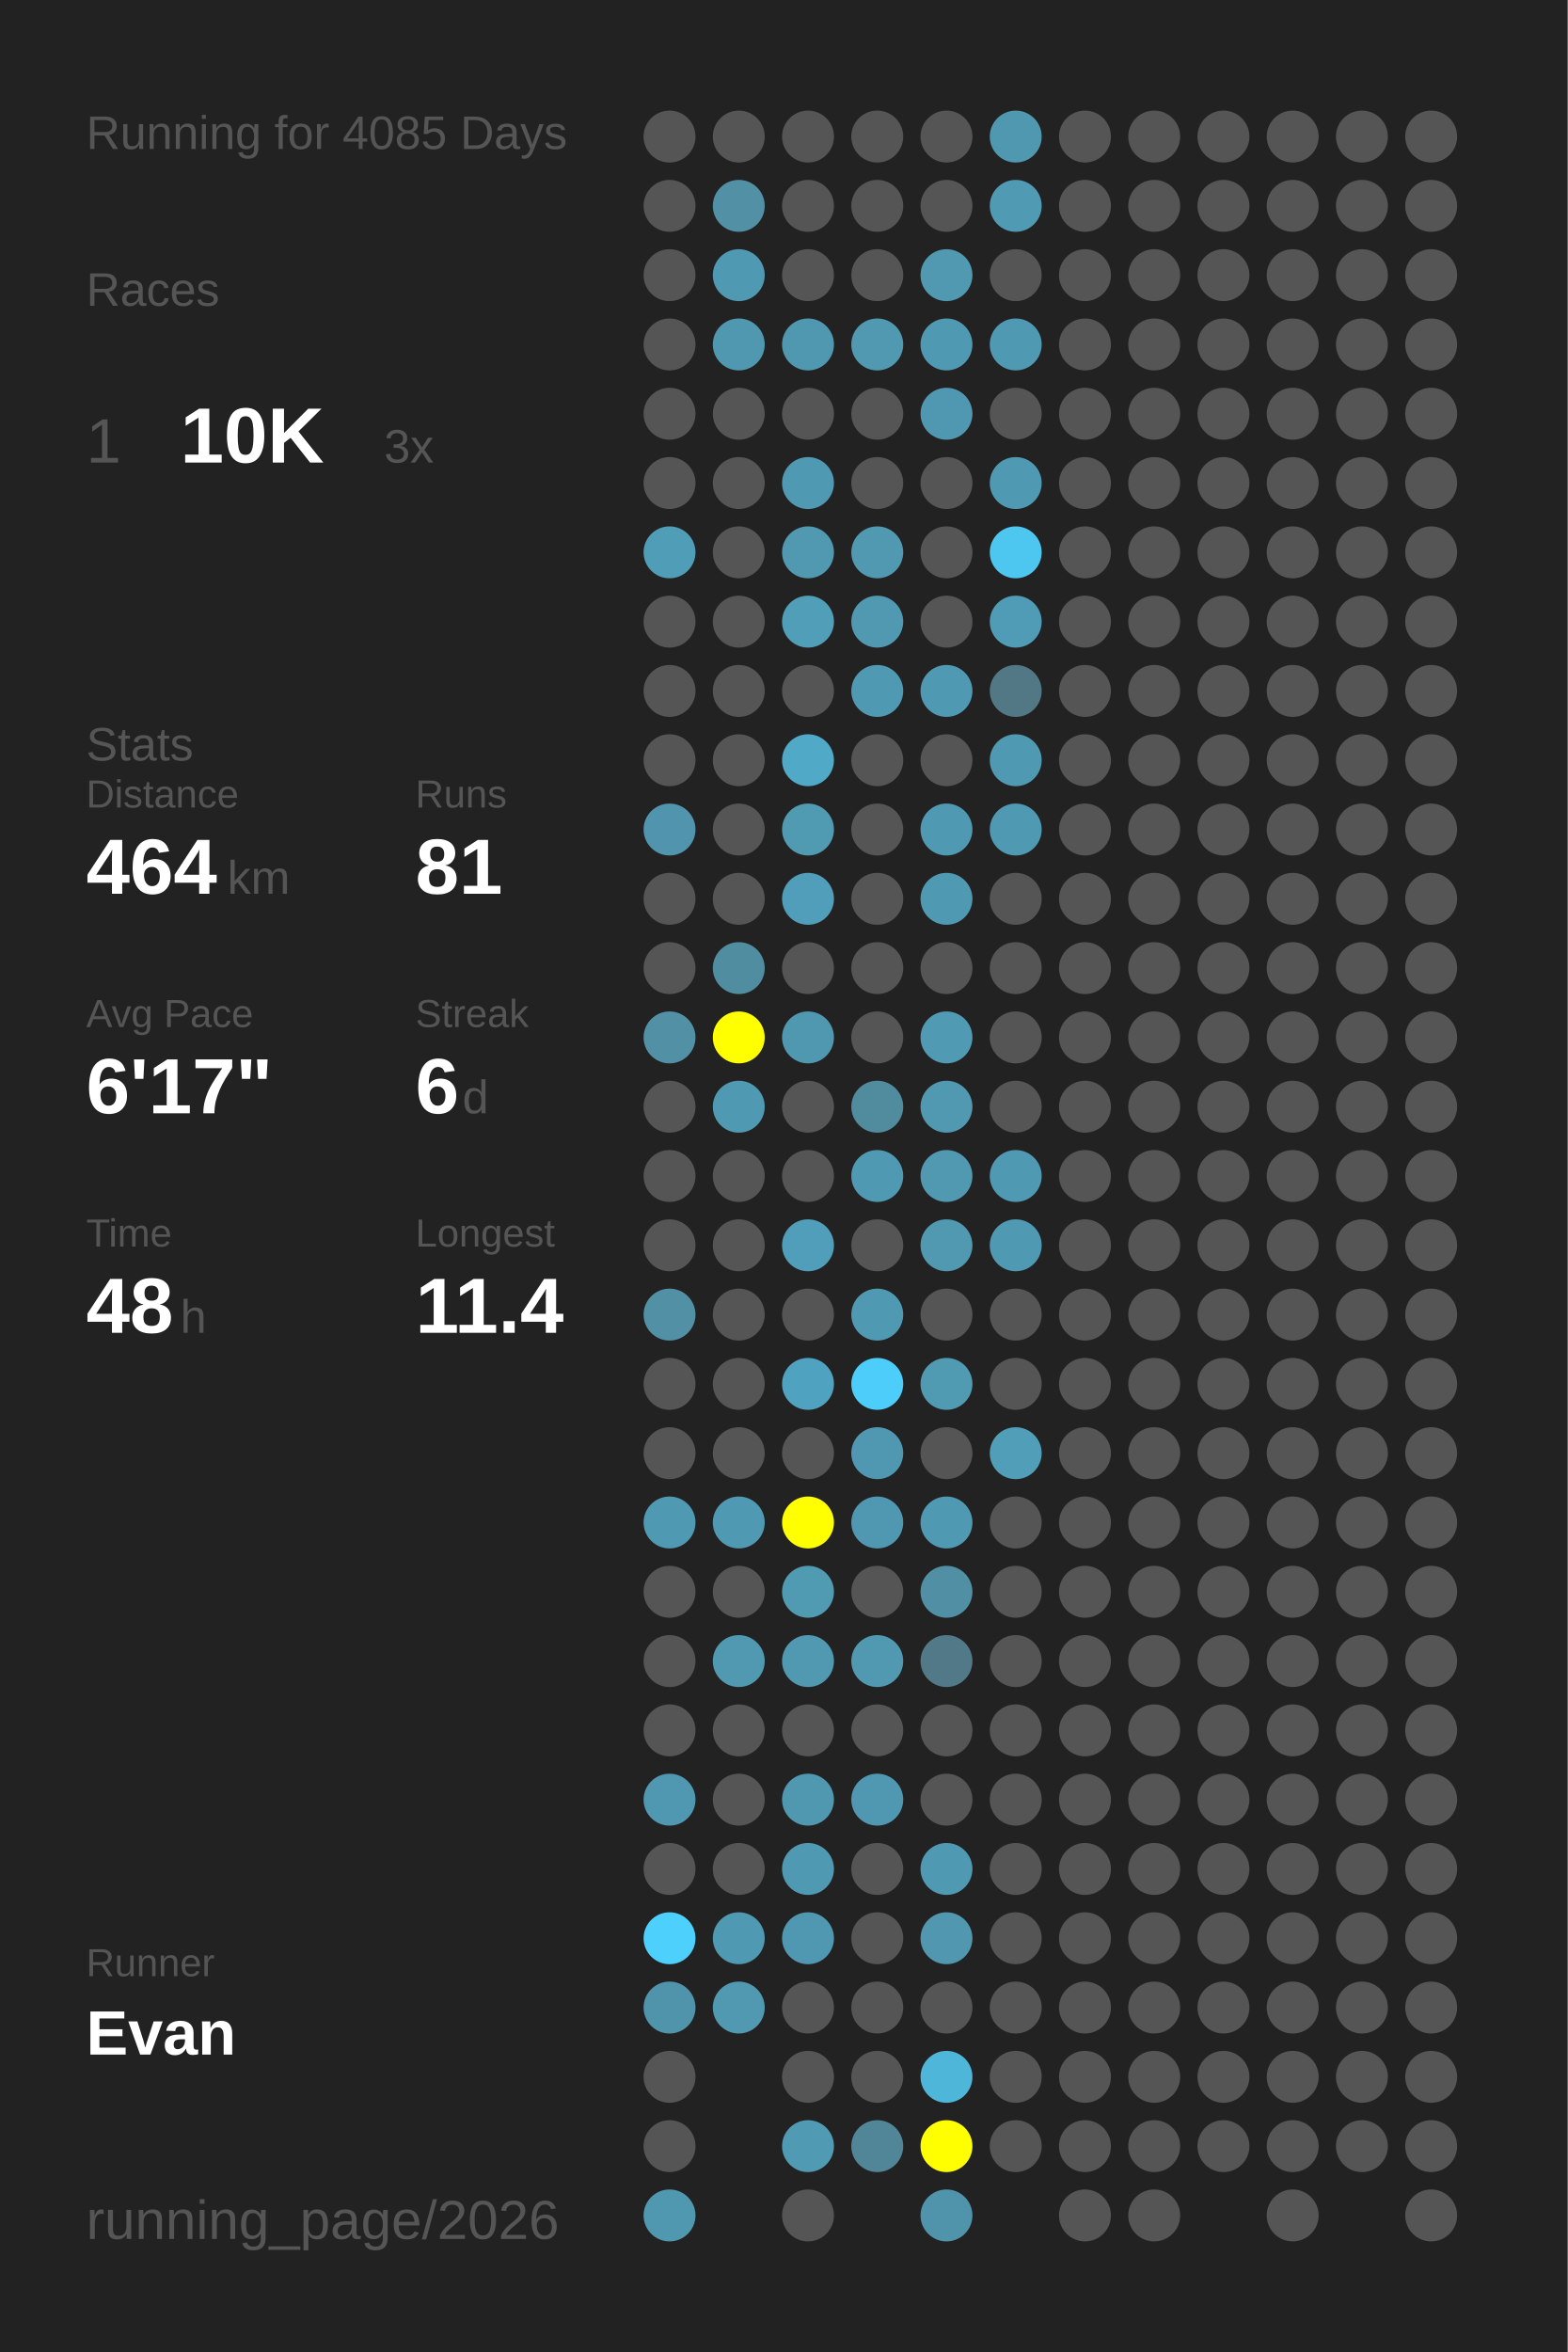
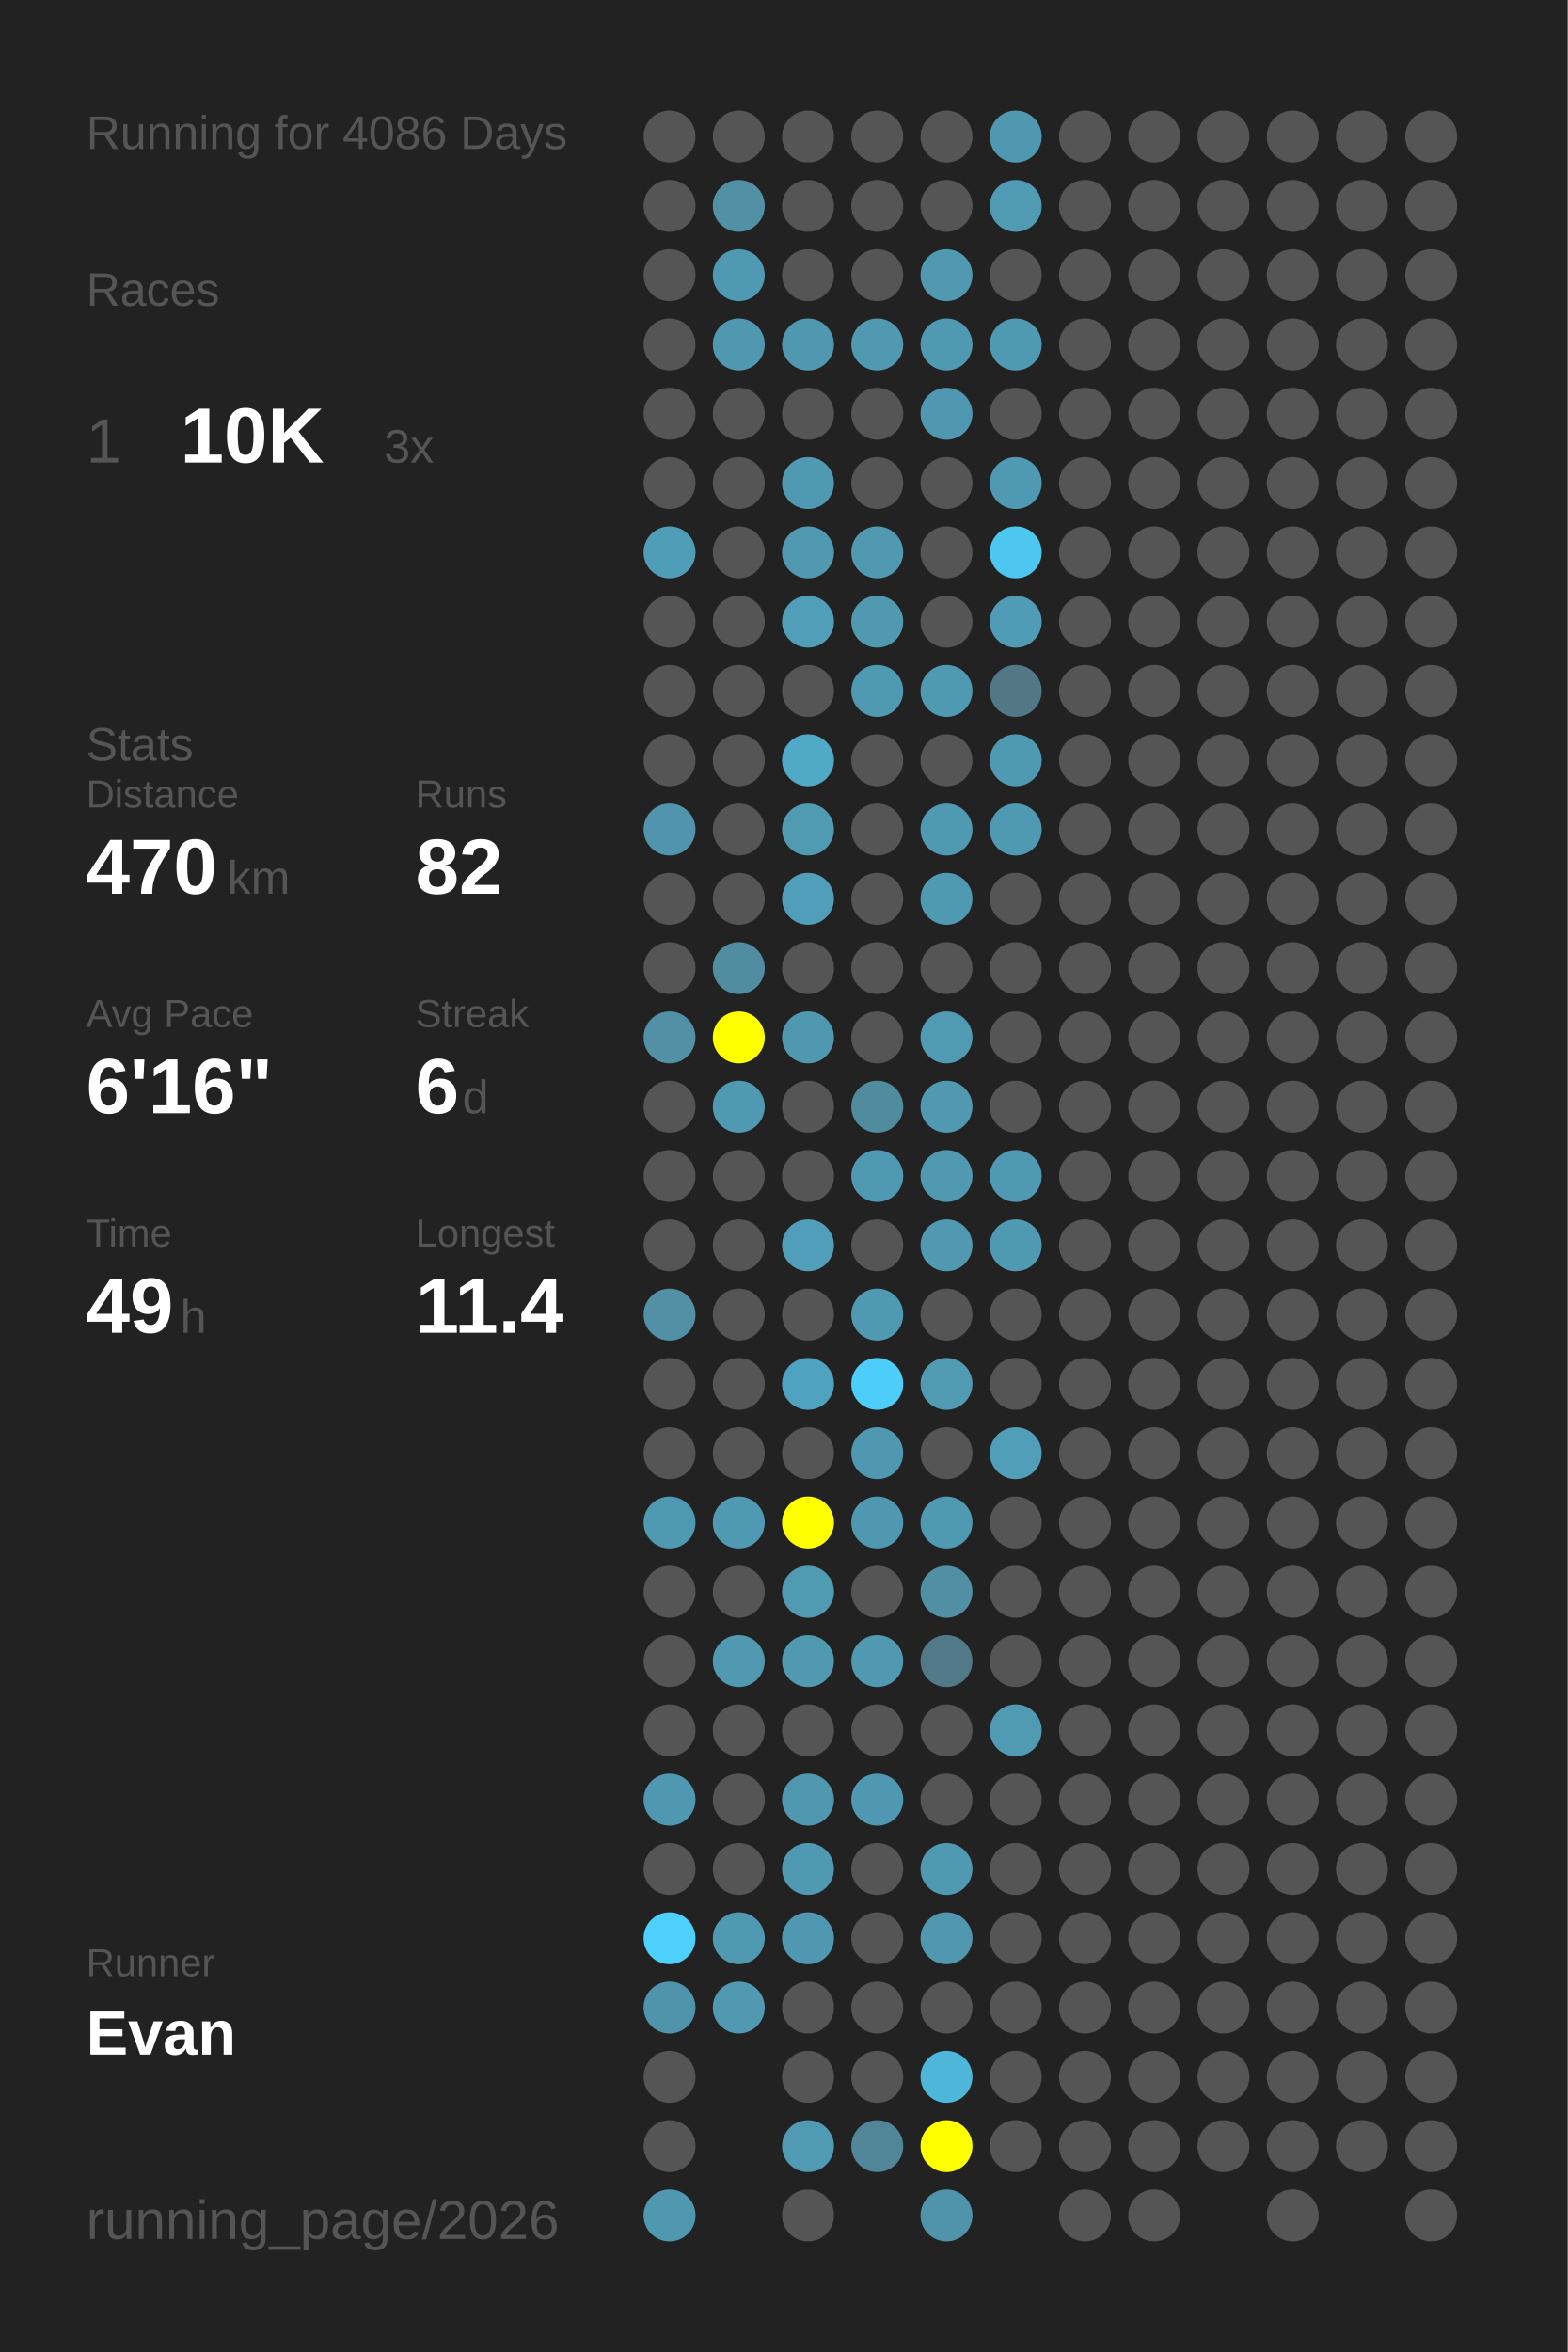
<svg xmlns="http://www.w3.org/2000/svg" baseProfile="full" height="300mm" version="1.1" viewBox="0,0,200,300" width="200mm">
  <defs />
  <rect fill="#222222" height="300" width="200" x="0" y="0" />
-   <text fill="#555555" style="font-size:6px; font-family:Arial;" x="11" y="19">Running for 4085 Days</text>
+   <text fill="#555555" style="font-size:6px; font-family:Arial;" x="11" y="19">Running for 4086 Days</text>
  <text fill="#555555" style="font-size:6px; font-family:Arial;" x="11" y="39">Races</text>
  <text fill="#555555" style="font-size:8px; font-family:Arial;" x="11" y="59">1</text>
  <text fill="#FFFFFF" style="font-size:10px; font-family:Arial; font-weight:bold;" x="23" y="59">10K</text>
  <text fill="#555555" style="font-size:6px; font-family:Arial;" x="49" y="59">3x</text>
  <text fill="#555555" style="font-size:6px; font-family:Arial;" x="11" y="97">Stats</text>
  <text fill="#555555" style="font-size:5px; font-family:Arial;" x="11" y="103">Distance</text>
-   <text fill="#FFFFFF" style="font-size:10px; font-family:Arial; font-weight:bold;" x="11" y="114">464</text>
+   <text fill="#FFFFFF" style="font-size:10px; font-family:Arial; font-weight:bold;" x="11" y="114">470</text>
  <text fill="#555555" style="font-size:6px; font-family:Arial;" x="29" y="114">km</text>
  <text fill="#555555" style="font-size:5px; font-family:Arial;" x="53" y="103">Runs</text>
-   <text fill="#FFFFFF" style="font-size:10px; font-family:Arial; font-weight:bold;" x="53" y="114">81</text>
+   <text fill="#FFFFFF" style="font-size:10px; font-family:Arial; font-weight:bold;" x="53" y="114">82</text>
  <text fill="#555555" style="font-size:5px; font-family:Arial;" x="11" y="131">Avg Pace</text>
-   <text fill="#FFFFFF" style="font-size:10px; font-family:Arial; font-weight:bold;" x="11" y="142">6'17"</text>
+   <text fill="#FFFFFF" style="font-size:10px; font-family:Arial; font-weight:bold;" x="11" y="142">6'16"</text>
  <text fill="#555555" style="font-size:5px; font-family:Arial;" x="53" y="131">Streak</text>
  <text fill="#FFFFFF" style="font-size:10px; font-family:Arial; font-weight:bold;" x="53" y="142">6</text>
  <text fill="#555555" style="font-size:6px; font-family:Arial;" x="59" y="142">d</text>
  <text fill="#555555" style="font-size:5px; font-family:Arial;" x="11" y="159">Time</text>
-   <text fill="#FFFFFF" style="font-size:10px; font-family:Arial; font-weight:bold;" x="11" y="170">48</text>
+   <text fill="#FFFFFF" style="font-size:10px; font-family:Arial; font-weight:bold;" x="11" y="170">49</text>
  <text fill="#555555" style="font-size:6px; font-family:Arial;" x="23" y="170">h</text>
  <text fill="#555555" style="font-size:5px; font-family:Arial;" x="53" y="159">Longest</text>
  <text fill="#FFFFFF" style="font-size:10px; font-family:Arial; font-weight:bold;" x="53" y="170">11.4</text>
  <text fill="#555555" style="font-size:5px; font-family:Arial;" x="11" y="252.065">Runner</text>
  <text fill="#FFFFFF" style="font-size:8px; font-family:Arial; font-weight:bold;" x="11" y="262.065">Evan</text>
  <text fill="#555555" style="font-size:7px; font-family:Arial;" x="11" y="285.581">running_page/2026</text>
  <circle cx="85.417" cy="17.419" fill="#555555" r="3.312" />
  <circle cx="85.417" cy="26.258" fill="#555555" r="3.312" />
  <circle cx="85.417" cy="35.097" fill="#555555" r="3.312" />
  <circle cx="85.417" cy="43.935" fill="#555555" r="3.312" />
  <circle cx="85.417" cy="52.774" fill="#555555" r="3.312" />
  <circle cx="85.417" cy="61.613" fill="#555555" r="3.312" />
  <circle cx="85.417" cy="70.452" fill="#509db7" r="3.312" />
  <circle cx="85.417" cy="79.29" fill="#555555" r="3.312" />
  <circle cx="85.417" cy="88.129" fill="#555555" r="3.312" />
  <circle cx="85.417" cy="96.968" fill="#555555" r="3.312" />
  <circle cx="85.417" cy="105.806" fill="#5095ad" r="3.312" />
  <circle cx="85.417" cy="114.645" fill="#555555" r="3.312" />
  <circle cx="85.417" cy="123.484" fill="#555555" r="3.312" />
  <circle cx="85.417" cy="132.323" fill="#5190a5" r="3.312" />
  <circle cx="85.417" cy="141.161" fill="#555555" r="3.312" />
  <circle cx="85.417" cy="150" fill="#555555" r="3.312" />
  <circle cx="85.417" cy="158.839" fill="#555555" r="3.312" />
  <circle cx="85.417" cy="167.677" fill="#5190a5" r="3.312" />
  <circle cx="85.417" cy="176.516" fill="#555555" r="3.312" />
  <circle cx="85.417" cy="185.355" fill="#555555" r="3.312" />
  <circle cx="85.417" cy="194.194" fill="#5099b2" r="3.312" />
  <circle cx="85.417" cy="203.032" fill="#555555" r="3.312" />
  <circle cx="85.417" cy="211.871" fill="#555555" r="3.312" />
  <circle cx="85.417" cy="220.71" fill="#555555" r="3.312" />
  <circle cx="85.417" cy="229.548" fill="#5098b1" r="3.312" />
  <circle cx="85.417" cy="238.387" fill="#555555" r="3.312" />
  <circle cx="85.417" cy="247.226" fill="#4dd0fc" r="3.312" />
  <circle cx="85.417" cy="256.065" fill="#5094ac" r="3.312" />
  <circle cx="85.417" cy="264.903" fill="#555555" r="3.312" />
  <circle cx="85.417" cy="273.742" fill="#555555" r="3.312" />
  <circle cx="85.417" cy="282.581" fill="#5098b0" r="3.312" />
  <circle cx="94.25" cy="17.419" fill="#555555" r="3.312" />
  <circle cx="94.25" cy="26.258" fill="#5190a5" r="3.312" />
  <circle cx="94.25" cy="35.097" fill="#5099b2" r="3.312" />
  <circle cx="94.25" cy="43.935" fill="#5098b0" r="3.312" />
  <circle cx="94.25" cy="52.774" fill="#555555" r="3.312" />
  <circle cx="94.25" cy="61.613" fill="#555555" r="3.312" />
  <circle cx="94.25" cy="70.452" fill="#555555" r="3.312" />
  <circle cx="94.25" cy="79.29" fill="#555555" r="3.312" />
  <circle cx="94.25" cy="88.129" fill="#555555" r="3.312" />
  <circle cx="94.25" cy="96.968" fill="#555555" r="3.312" />
  <circle cx="94.25" cy="105.806" fill="#555555" r="3.312" />
  <circle cx="94.25" cy="114.645" fill="#555555" r="3.312" />
  <circle cx="94.25" cy="123.484" fill="#518da1" r="3.312" />
  <circle cx="94.25" cy="132.323" fill="#FFFF00" r="3.312" />
  <circle cx="94.25" cy="141.161" fill="#5099b2" r="3.312" />
  <circle cx="94.25" cy="150" fill="#555555" r="3.312" />
  <circle cx="94.25" cy="158.839" fill="#555555" r="3.312" />
  <circle cx="94.25" cy="167.677" fill="#555555" r="3.312" />
  <circle cx="94.25" cy="176.516" fill="#555555" r="3.312" />
  <circle cx="94.25" cy="185.355" fill="#555555" r="3.312" />
  <circle cx="94.25" cy="194.194" fill="#5099b2" r="3.312" />
  <circle cx="94.25" cy="203.032" fill="#555555" r="3.312" />
  <circle cx="94.25" cy="211.871" fill="#5099b1" r="3.312" />
  <circle cx="94.25" cy="220.71" fill="#555555" r="3.312" />
  <circle cx="94.25" cy="229.548" fill="#555555" r="3.312" />
  <circle cx="94.25" cy="238.387" fill="#555555" r="3.312" />
  <circle cx="94.25" cy="247.226" fill="#5099b2" r="3.312" />
  <circle cx="94.25" cy="256.065" fill="#5099b1" r="3.312" />
  <circle cx="103.083" cy="17.419" fill="#555555" r="3.312" />
  <circle cx="103.083" cy="26.258" fill="#555555" r="3.312" />
  <circle cx="103.083" cy="35.097" fill="#555555" r="3.312" />
  <circle cx="103.083" cy="43.935" fill="#5098b0" r="3.312" />
  <circle cx="103.083" cy="52.774" fill="#555555" r="3.312" />
  <circle cx="103.083" cy="61.613" fill="#5099b2" r="3.312" />
  <circle cx="103.083" cy="70.452" fill="#5099b1" r="3.312" />
  <circle cx="103.083" cy="79.29" fill="#509eb8" r="3.312" />
  <circle cx="103.083" cy="88.129" fill="#555555" r="3.312" />
  <circle cx="103.083" cy="96.968" fill="#4fa9c7" r="3.312" />
  <circle cx="103.083" cy="105.806" fill="#509ab2" r="3.312" />
  <circle cx="103.083" cy="114.645" fill="#509eb9" r="3.312" />
  <circle cx="103.083" cy="123.484" fill="#555555" r="3.312" />
  <circle cx="103.083" cy="132.323" fill="#5098b0" r="3.312" />
  <circle cx="103.083" cy="141.161" fill="#555555" r="3.312" />
  <circle cx="103.083" cy="150" fill="#555555" r="3.312" />
  <circle cx="103.083" cy="158.839" fill="#509eb9" r="3.312" />
  <circle cx="103.083" cy="167.677" fill="#555555" r="3.312" />
  <circle cx="103.083" cy="176.516" fill="#4fa3c0" r="3.312" />
  <circle cx="103.083" cy="185.355" fill="#555555" r="3.312" />
  <circle cx="103.083" cy="194.194" fill="#FFFF00" r="3.312" />
  <circle cx="103.083" cy="203.032" fill="#509ab2" r="3.312" />
  <circle cx="103.083" cy="211.871" fill="#5099b1" r="3.312" />
  <circle cx="103.083" cy="220.71" fill="#555555" r="3.312" />
  <circle cx="103.083" cy="229.548" fill="#5098b0" r="3.312" />
  <circle cx="103.083" cy="238.387" fill="#5099b2" r="3.312" />
  <circle cx="103.083" cy="247.226" fill="#5098b1" r="3.312" />
  <circle cx="103.083" cy="256.065" fill="#555555" r="3.312" />
  <circle cx="103.083" cy="264.903" fill="#555555" r="3.312" />
  <circle cx="103.083" cy="273.742" fill="#509ab3" r="3.312" />
  <circle cx="103.083" cy="282.581" fill="#555555" r="3.312" />
  <circle cx="111.917" cy="17.419" fill="#555555" r="3.312" />
  <circle cx="111.917" cy="26.258" fill="#555555" r="3.312" />
  <circle cx="111.917" cy="35.097" fill="#555555" r="3.312" />
  <circle cx="111.917" cy="43.935" fill="#5099b1" r="3.312" />
  <circle cx="111.917" cy="52.774" fill="#555555" r="3.312" />
  <circle cx="111.917" cy="61.613" fill="#555555" r="3.312" />
  <circle cx="111.917" cy="70.452" fill="#5099b1" r="3.312" />
  <circle cx="111.917" cy="79.29" fill="#5099b1" r="3.312" />
  <circle cx="111.917" cy="88.129" fill="#5099b2" r="3.312" />
  <circle cx="111.917" cy="96.968" fill="#555555" r="3.312" />
  <circle cx="111.917" cy="105.806" fill="#555555" r="3.312" />
  <circle cx="111.917" cy="114.645" fill="#555555" r="3.312" />
  <circle cx="111.917" cy="123.484" fill="#555555" r="3.312" />
  <circle cx="111.917" cy="132.323" fill="#555555" r="3.312" />
  <circle cx="111.917" cy="141.161" fill="#518b9e" r="3.312" />
  <circle cx="111.917" cy="150" fill="#5099b2" r="3.312" />
  <circle cx="111.917" cy="158.839" fill="#555555" r="3.312" />
  <circle cx="111.917" cy="167.677" fill="#5099b2" r="3.312" />
  <circle cx="111.917" cy="176.516" fill="#4dcefa" r="3.312" />
  <circle cx="111.917" cy="185.355" fill="#5098b1" r="3.312" />
  <circle cx="111.917" cy="194.194" fill="#5098b1" r="3.312" />
  <circle cx="111.917" cy="203.032" fill="#555555" r="3.312" />
  <circle cx="111.917" cy="211.871" fill="#5099b1" r="3.312" />
  <circle cx="111.917" cy="220.71" fill="#555555" r="3.312" />
  <circle cx="111.917" cy="229.548" fill="#5098b1" r="3.312" />
  <circle cx="111.917" cy="238.387" fill="#555555" r="3.312" />
  <circle cx="111.917" cy="247.226" fill="#555555" r="3.312" />
  <circle cx="111.917" cy="256.065" fill="#555555" r="3.312" />
  <circle cx="111.917" cy="264.903" fill="#555555" r="3.312" />
  <circle cx="111.917" cy="273.742" fill="#518698" r="3.312" />
  <circle cx="120.75" cy="17.419" fill="#555555" r="3.312" />
  <circle cx="120.75" cy="26.258" fill="#555555" r="3.312" />
  <circle cx="120.75" cy="35.097" fill="#5099b1" r="3.312" />
  <circle cx="120.75" cy="43.935" fill="#5099b2" r="3.312" />
  <circle cx="120.75" cy="52.774" fill="#5098b1" r="3.312" />
  <circle cx="120.75" cy="61.613" fill="#555555" r="3.312" />
  <circle cx="120.75" cy="70.452" fill="#555555" r="3.312" />
  <circle cx="120.75" cy="79.29" fill="#555555" r="3.312" />
  <circle cx="120.75" cy="88.129" fill="#5099b2" r="3.312" />
  <circle cx="120.75" cy="96.968" fill="#555555" r="3.312" />
  <circle cx="120.75" cy="105.806" fill="#5099b2" r="3.312" />
  <circle cx="120.75" cy="114.645" fill="#5099b2" r="3.312" />
  <circle cx="120.75" cy="123.484" fill="#555555" r="3.312" />
  <circle cx="120.75" cy="132.323" fill="#509ab3" r="3.312" />
  <circle cx="120.75" cy="141.161" fill="#5099b1" r="3.312" />
  <circle cx="120.75" cy="150" fill="#5099b1" r="3.312" />
  <circle cx="120.75" cy="158.839" fill="#5099b1" r="3.312" />
  <circle cx="120.75" cy="167.677" fill="#555555" r="3.312" />
  <circle cx="120.75" cy="176.516" fill="#509ab2" r="3.312" />
  <circle cx="120.75" cy="185.355" fill="#555555" r="3.312" />
  <circle cx="120.75" cy="194.194" fill="#5099b2" r="3.312" />
  <circle cx="120.75" cy="203.032" fill="#518fa4" r="3.312" />
  <circle cx="120.75" cy="211.871" fill="#527987" r="3.312" />
  <circle cx="120.75" cy="220.71" fill="#555555" r="3.312" />
  <circle cx="120.75" cy="229.548" fill="#555555" r="3.312" />
  <circle cx="120.75" cy="238.387" fill="#5099b2" r="3.312" />
  <circle cx="120.75" cy="247.226" fill="#5097af" r="3.312" />
  <circle cx="120.75" cy="256.065" fill="#555555" r="3.312" />
  <circle cx="120.75" cy="264.903" fill="#4eb6d9" r="3.312" />
  <circle cx="120.75" cy="273.742" fill="#FFFF00" r="3.312" />
  <circle cx="120.75" cy="282.581" fill="#5094ab" r="3.312" />
  <circle cx="129.583" cy="17.419" fill="#5098b0" r="3.312" />
  <circle cx="129.583" cy="26.258" fill="#509ab3" r="3.312" />
  <circle cx="129.583" cy="35.097" fill="#555555" r="3.312" />
  <circle cx="129.583" cy="43.935" fill="#5099b2" r="3.312" />
  <circle cx="129.583" cy="52.774" fill="#555555" r="3.312" />
  <circle cx="129.583" cy="61.613" fill="#5099b2" r="3.312" />
  <circle cx="129.583" cy="70.452" fill="#4dc7f0" r="3.312" />
  <circle cx="129.583" cy="79.29" fill="#509bb5" r="3.312" />
  <circle cx="129.583" cy="88.129" fill="#527885" r="3.312" />
  <circle cx="129.583" cy="96.968" fill="#5099b2" r="3.312" />
  <circle cx="129.583" cy="105.806" fill="#5099b2" r="3.312" />
  <circle cx="129.583" cy="114.645" fill="#555555" r="3.312" />
  <circle cx="129.583" cy="123.484" fill="#555555" r="3.312" />
  <circle cx="129.583" cy="132.323" fill="#555555" r="3.312" />
  <circle cx="129.583" cy="141.161" fill="#555555" r="3.312" />
  <circle cx="129.583" cy="150" fill="#5099b2" r="3.312" />
  <circle cx="129.583" cy="158.839" fill="#5099b2" r="3.312" />
  <circle cx="129.583" cy="167.677" fill="#555555" r="3.312" />
  <circle cx="129.583" cy="176.516" fill="#555555" r="3.312" />
  <circle cx="129.583" cy="185.355" fill="#509eb8" r="3.312" />
  <circle cx="129.583" cy="194.194" fill="#555555" r="3.312" />
  <circle cx="129.583" cy="203.032" fill="#555555" r="3.312" />
  <circle cx="129.583" cy="211.871" fill="#555555" r="3.312" />
-   <circle cx="129.583" cy="220.71" fill="#555555" r="3.312" />
+   <circle cx="129.583" cy="220.71" fill="#509ab3" r="3.312" />
  <circle cx="129.583" cy="229.548" fill="#555555" r="3.312" />
  <circle cx="129.583" cy="238.387" fill="#555555" r="3.312" />
  <circle cx="129.583" cy="247.226" fill="#555555" r="3.312" />
  <circle cx="129.583" cy="256.065" fill="#555555" r="3.312" />
  <circle cx="129.583" cy="264.903" fill="#555555" r="3.312" />
  <circle cx="129.583" cy="273.742" fill="#555555" r="3.312" />
  <circle cx="138.417" cy="17.419" fill="#555555" r="3.312" />
  <circle cx="138.417" cy="26.258" fill="#555555" r="3.312" />
  <circle cx="138.417" cy="35.097" fill="#555555" r="3.312" />
  <circle cx="138.417" cy="43.935" fill="#555555" r="3.312" />
  <circle cx="138.417" cy="52.774" fill="#555555" r="3.312" />
  <circle cx="138.417" cy="61.613" fill="#555555" r="3.312" />
  <circle cx="138.417" cy="70.452" fill="#555555" r="3.312" />
  <circle cx="138.417" cy="79.29" fill="#555555" r="3.312" />
  <circle cx="138.417" cy="88.129" fill="#555555" r="3.312" />
  <circle cx="138.417" cy="96.968" fill="#555555" r="3.312" />
  <circle cx="138.417" cy="105.806" fill="#555555" r="3.312" />
  <circle cx="138.417" cy="114.645" fill="#555555" r="3.312" />
  <circle cx="138.417" cy="123.484" fill="#555555" r="3.312" />
  <circle cx="138.417" cy="132.323" fill="#555555" r="3.312" />
  <circle cx="138.417" cy="141.161" fill="#555555" r="3.312" />
  <circle cx="138.417" cy="150" fill="#555555" r="3.312" />
  <circle cx="138.417" cy="158.839" fill="#555555" r="3.312" />
  <circle cx="138.417" cy="167.677" fill="#555555" r="3.312" />
  <circle cx="138.417" cy="176.516" fill="#555555" r="3.312" />
  <circle cx="138.417" cy="185.355" fill="#555555" r="3.312" />
  <circle cx="138.417" cy="194.194" fill="#555555" r="3.312" />
  <circle cx="138.417" cy="203.032" fill="#555555" r="3.312" />
  <circle cx="138.417" cy="211.871" fill="#555555" r="3.312" />
  <circle cx="138.417" cy="220.71" fill="#555555" r="3.312" />
  <circle cx="138.417" cy="229.548" fill="#555555" r="3.312" />
  <circle cx="138.417" cy="238.387" fill="#555555" r="3.312" />
  <circle cx="138.417" cy="247.226" fill="#555555" r="3.312" />
  <circle cx="138.417" cy="256.065" fill="#555555" r="3.312" />
  <circle cx="138.417" cy="264.903" fill="#555555" r="3.312" />
  <circle cx="138.417" cy="273.742" fill="#555555" r="3.312" />
  <circle cx="138.417" cy="282.581" fill="#555555" r="3.312" />
  <circle cx="147.25" cy="17.419" fill="#555555" r="3.312" />
  <circle cx="147.25" cy="26.258" fill="#555555" r="3.312" />
  <circle cx="147.25" cy="35.097" fill="#555555" r="3.312" />
  <circle cx="147.25" cy="43.935" fill="#555555" r="3.312" />
  <circle cx="147.25" cy="52.774" fill="#555555" r="3.312" />
  <circle cx="147.25" cy="61.613" fill="#555555" r="3.312" />
  <circle cx="147.25" cy="70.452" fill="#555555" r="3.312" />
  <circle cx="147.25" cy="79.29" fill="#555555" r="3.312" />
  <circle cx="147.25" cy="88.129" fill="#555555" r="3.312" />
  <circle cx="147.25" cy="96.968" fill="#555555" r="3.312" />
  <circle cx="147.25" cy="105.806" fill="#555555" r="3.312" />
  <circle cx="147.25" cy="114.645" fill="#555555" r="3.312" />
  <circle cx="147.25" cy="123.484" fill="#555555" r="3.312" />
  <circle cx="147.25" cy="132.323" fill="#555555" r="3.312" />
  <circle cx="147.25" cy="141.161" fill="#555555" r="3.312" />
  <circle cx="147.25" cy="150" fill="#555555" r="3.312" />
  <circle cx="147.25" cy="158.839" fill="#555555" r="3.312" />
  <circle cx="147.25" cy="167.677" fill="#555555" r="3.312" />
  <circle cx="147.25" cy="176.516" fill="#555555" r="3.312" />
  <circle cx="147.25" cy="185.355" fill="#555555" r="3.312" />
  <circle cx="147.25" cy="194.194" fill="#555555" r="3.312" />
  <circle cx="147.25" cy="203.032" fill="#555555" r="3.312" />
  <circle cx="147.25" cy="211.871" fill="#555555" r="3.312" />
  <circle cx="147.25" cy="220.71" fill="#555555" r="3.312" />
  <circle cx="147.25" cy="229.548" fill="#555555" r="3.312" />
  <circle cx="147.25" cy="238.387" fill="#555555" r="3.312" />
  <circle cx="147.25" cy="247.226" fill="#555555" r="3.312" />
  <circle cx="147.25" cy="256.065" fill="#555555" r="3.312" />
  <circle cx="147.25" cy="264.903" fill="#555555" r="3.312" />
  <circle cx="147.25" cy="273.742" fill="#555555" r="3.312" />
  <circle cx="147.25" cy="282.581" fill="#555555" r="3.312" />
  <circle cx="156.083" cy="17.419" fill="#555555" r="3.312" />
  <circle cx="156.083" cy="26.258" fill="#555555" r="3.312" />
  <circle cx="156.083" cy="35.097" fill="#555555" r="3.312" />
  <circle cx="156.083" cy="43.935" fill="#555555" r="3.312" />
  <circle cx="156.083" cy="52.774" fill="#555555" r="3.312" />
  <circle cx="156.083" cy="61.613" fill="#555555" r="3.312" />
  <circle cx="156.083" cy="70.452" fill="#555555" r="3.312" />
  <circle cx="156.083" cy="79.29" fill="#555555" r="3.312" />
  <circle cx="156.083" cy="88.129" fill="#555555" r="3.312" />
  <circle cx="156.083" cy="96.968" fill="#555555" r="3.312" />
  <circle cx="156.083" cy="105.806" fill="#555555" r="3.312" />
  <circle cx="156.083" cy="114.645" fill="#555555" r="3.312" />
  <circle cx="156.083" cy="123.484" fill="#555555" r="3.312" />
  <circle cx="156.083" cy="132.323" fill="#555555" r="3.312" />
  <circle cx="156.083" cy="141.161" fill="#555555" r="3.312" />
  <circle cx="156.083" cy="150" fill="#555555" r="3.312" />
  <circle cx="156.083" cy="158.839" fill="#555555" r="3.312" />
  <circle cx="156.083" cy="167.677" fill="#555555" r="3.312" />
  <circle cx="156.083" cy="176.516" fill="#555555" r="3.312" />
  <circle cx="156.083" cy="185.355" fill="#555555" r="3.312" />
  <circle cx="156.083" cy="194.194" fill="#555555" r="3.312" />
  <circle cx="156.083" cy="203.032" fill="#555555" r="3.312" />
  <circle cx="156.083" cy="211.871" fill="#555555" r="3.312" />
  <circle cx="156.083" cy="220.71" fill="#555555" r="3.312" />
  <circle cx="156.083" cy="229.548" fill="#555555" r="3.312" />
  <circle cx="156.083" cy="238.387" fill="#555555" r="3.312" />
  <circle cx="156.083" cy="247.226" fill="#555555" r="3.312" />
  <circle cx="156.083" cy="256.065" fill="#555555" r="3.312" />
  <circle cx="156.083" cy="264.903" fill="#555555" r="3.312" />
  <circle cx="156.083" cy="273.742" fill="#555555" r="3.312" />
  <circle cx="164.917" cy="17.419" fill="#555555" r="3.312" />
  <circle cx="164.917" cy="26.258" fill="#555555" r="3.312" />
  <circle cx="164.917" cy="35.097" fill="#555555" r="3.312" />
  <circle cx="164.917" cy="43.935" fill="#555555" r="3.312" />
  <circle cx="164.917" cy="52.774" fill="#555555" r="3.312" />
  <circle cx="164.917" cy="61.613" fill="#555555" r="3.312" />
  <circle cx="164.917" cy="70.452" fill="#555555" r="3.312" />
  <circle cx="164.917" cy="79.29" fill="#555555" r="3.312" />
  <circle cx="164.917" cy="88.129" fill="#555555" r="3.312" />
  <circle cx="164.917" cy="96.968" fill="#555555" r="3.312" />
  <circle cx="164.917" cy="105.806" fill="#555555" r="3.312" />
  <circle cx="164.917" cy="114.645" fill="#555555" r="3.312" />
  <circle cx="164.917" cy="123.484" fill="#555555" r="3.312" />
  <circle cx="164.917" cy="132.323" fill="#555555" r="3.312" />
  <circle cx="164.917" cy="141.161" fill="#555555" r="3.312" />
  <circle cx="164.917" cy="150" fill="#555555" r="3.312" />
  <circle cx="164.917" cy="158.839" fill="#555555" r="3.312" />
  <circle cx="164.917" cy="167.677" fill="#555555" r="3.312" />
  <circle cx="164.917" cy="176.516" fill="#555555" r="3.312" />
  <circle cx="164.917" cy="185.355" fill="#555555" r="3.312" />
  <circle cx="164.917" cy="194.194" fill="#555555" r="3.312" />
  <circle cx="164.917" cy="203.032" fill="#555555" r="3.312" />
  <circle cx="164.917" cy="211.871" fill="#555555" r="3.312" />
  <circle cx="164.917" cy="220.71" fill="#555555" r="3.312" />
  <circle cx="164.917" cy="229.548" fill="#555555" r="3.312" />
  <circle cx="164.917" cy="238.387" fill="#555555" r="3.312" />
  <circle cx="164.917" cy="247.226" fill="#555555" r="3.312" />
  <circle cx="164.917" cy="256.065" fill="#555555" r="3.312" />
  <circle cx="164.917" cy="264.903" fill="#555555" r="3.312" />
  <circle cx="164.917" cy="273.742" fill="#555555" r="3.312" />
  <circle cx="164.917" cy="282.581" fill="#555555" r="3.312" />
  <circle cx="173.75" cy="17.419" fill="#555555" r="3.312" />
  <circle cx="173.75" cy="26.258" fill="#555555" r="3.312" />
  <circle cx="173.75" cy="35.097" fill="#555555" r="3.312" />
  <circle cx="173.75" cy="43.935" fill="#555555" r="3.312" />
  <circle cx="173.75" cy="52.774" fill="#555555" r="3.312" />
  <circle cx="173.75" cy="61.613" fill="#555555" r="3.312" />
  <circle cx="173.75" cy="70.452" fill="#555555" r="3.312" />
  <circle cx="173.75" cy="79.29" fill="#555555" r="3.312" />
  <circle cx="173.75" cy="88.129" fill="#555555" r="3.312" />
  <circle cx="173.75" cy="96.968" fill="#555555" r="3.312" />
  <circle cx="173.75" cy="105.806" fill="#555555" r="3.312" />
  <circle cx="173.75" cy="114.645" fill="#555555" r="3.312" />
  <circle cx="173.75" cy="123.484" fill="#555555" r="3.312" />
  <circle cx="173.75" cy="132.323" fill="#555555" r="3.312" />
  <circle cx="173.75" cy="141.161" fill="#555555" r="3.312" />
  <circle cx="173.75" cy="150" fill="#555555" r="3.312" />
  <circle cx="173.75" cy="158.839" fill="#555555" r="3.312" />
  <circle cx="173.75" cy="167.677" fill="#555555" r="3.312" />
  <circle cx="173.75" cy="176.516" fill="#555555" r="3.312" />
  <circle cx="173.75" cy="185.355" fill="#555555" r="3.312" />
  <circle cx="173.75" cy="194.194" fill="#555555" r="3.312" />
  <circle cx="173.75" cy="203.032" fill="#555555" r="3.312" />
  <circle cx="173.75" cy="211.871" fill="#555555" r="3.312" />
  <circle cx="173.75" cy="220.71" fill="#555555" r="3.312" />
  <circle cx="173.75" cy="229.548" fill="#555555" r="3.312" />
  <circle cx="173.75" cy="238.387" fill="#555555" r="3.312" />
  <circle cx="173.75" cy="247.226" fill="#555555" r="3.312" />
  <circle cx="173.75" cy="256.065" fill="#555555" r="3.312" />
  <circle cx="173.75" cy="264.903" fill="#555555" r="3.312" />
  <circle cx="173.75" cy="273.742" fill="#555555" r="3.312" />
  <circle cx="182.583" cy="17.419" fill="#555555" r="3.312" />
  <circle cx="182.583" cy="26.258" fill="#555555" r="3.312" />
  <circle cx="182.583" cy="35.097" fill="#555555" r="3.312" />
  <circle cx="182.583" cy="43.935" fill="#555555" r="3.312" />
  <circle cx="182.583" cy="52.774" fill="#555555" r="3.312" />
  <circle cx="182.583" cy="61.613" fill="#555555" r="3.312" />
  <circle cx="182.583" cy="70.452" fill="#555555" r="3.312" />
  <circle cx="182.583" cy="79.29" fill="#555555" r="3.312" />
  <circle cx="182.583" cy="88.129" fill="#555555" r="3.312" />
  <circle cx="182.583" cy="96.968" fill="#555555" r="3.312" />
  <circle cx="182.583" cy="105.806" fill="#555555" r="3.312" />
  <circle cx="182.583" cy="114.645" fill="#555555" r="3.312" />
  <circle cx="182.583" cy="123.484" fill="#555555" r="3.312" />
  <circle cx="182.583" cy="132.323" fill="#555555" r="3.312" />
  <circle cx="182.583" cy="141.161" fill="#555555" r="3.312" />
  <circle cx="182.583" cy="150" fill="#555555" r="3.312" />
  <circle cx="182.583" cy="158.839" fill="#555555" r="3.312" />
  <circle cx="182.583" cy="167.677" fill="#555555" r="3.312" />
  <circle cx="182.583" cy="176.516" fill="#555555" r="3.312" />
  <circle cx="182.583" cy="185.355" fill="#555555" r="3.312" />
  <circle cx="182.583" cy="194.194" fill="#555555" r="3.312" />
  <circle cx="182.583" cy="203.032" fill="#555555" r="3.312" />
  <circle cx="182.583" cy="211.871" fill="#555555" r="3.312" />
  <circle cx="182.583" cy="220.71" fill="#555555" r="3.312" />
  <circle cx="182.583" cy="229.548" fill="#555555" r="3.312" />
  <circle cx="182.583" cy="238.387" fill="#555555" r="3.312" />
  <circle cx="182.583" cy="247.226" fill="#555555" r="3.312" />
  <circle cx="182.583" cy="256.065" fill="#555555" r="3.312" />
  <circle cx="182.583" cy="264.903" fill="#555555" r="3.312" />
  <circle cx="182.583" cy="273.742" fill="#555555" r="3.312" />
  <circle cx="182.583" cy="282.581" fill="#555555" r="3.312" />
</svg>
